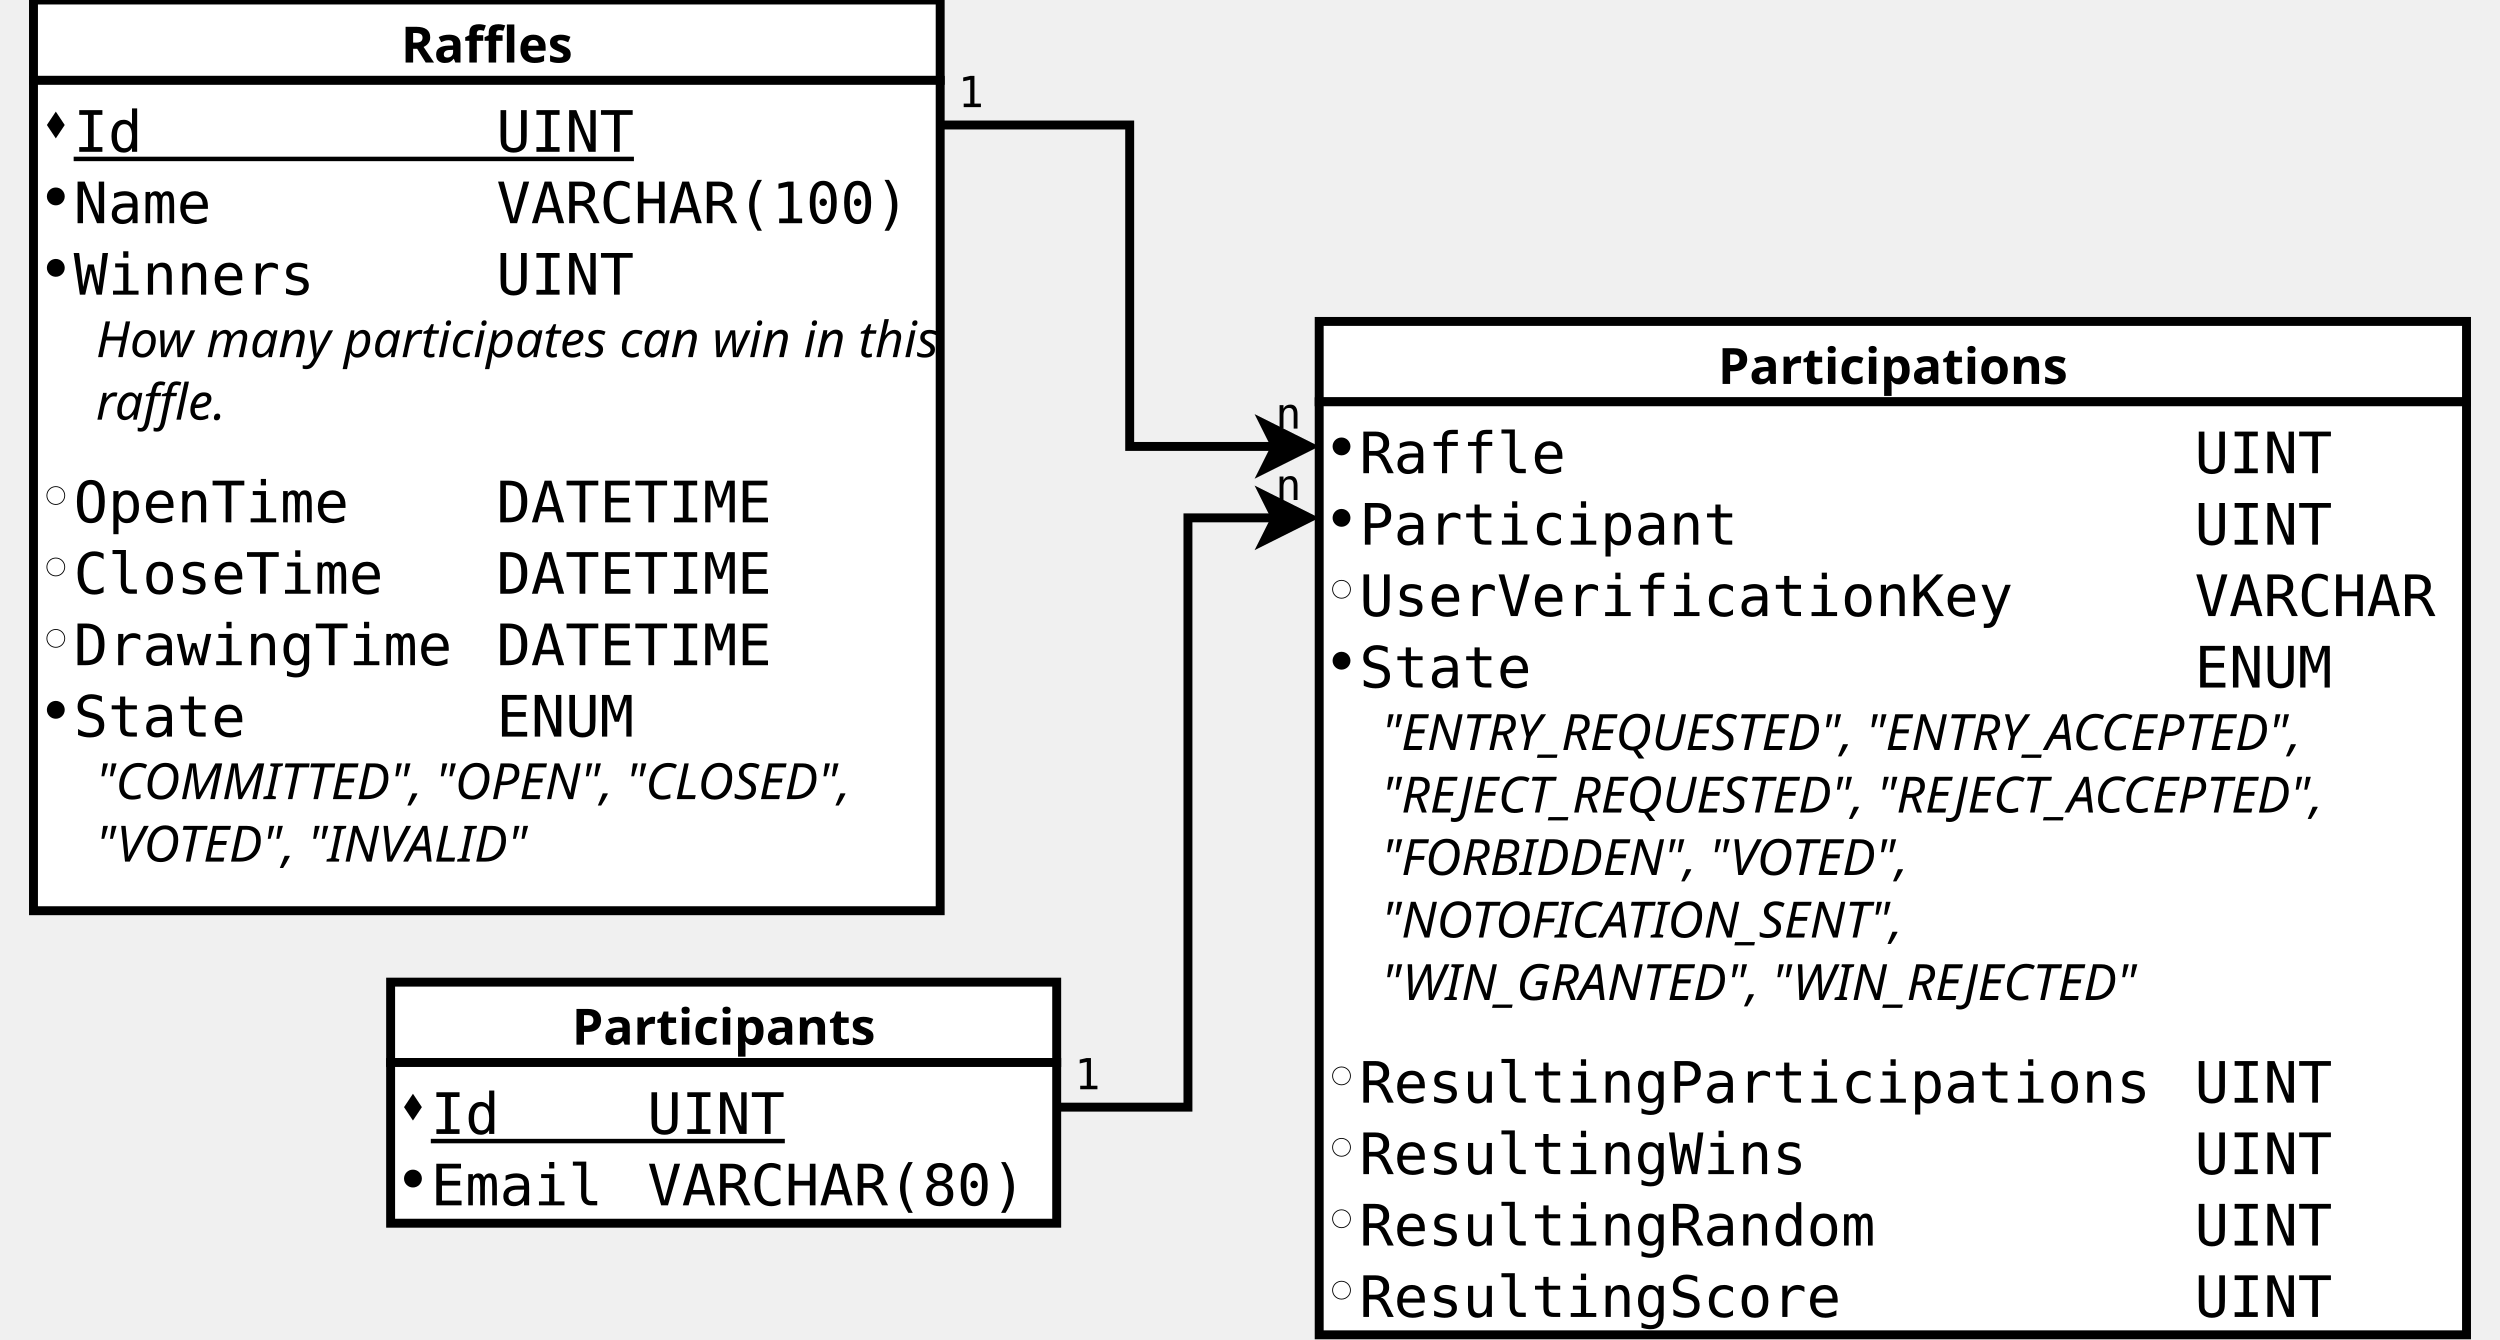
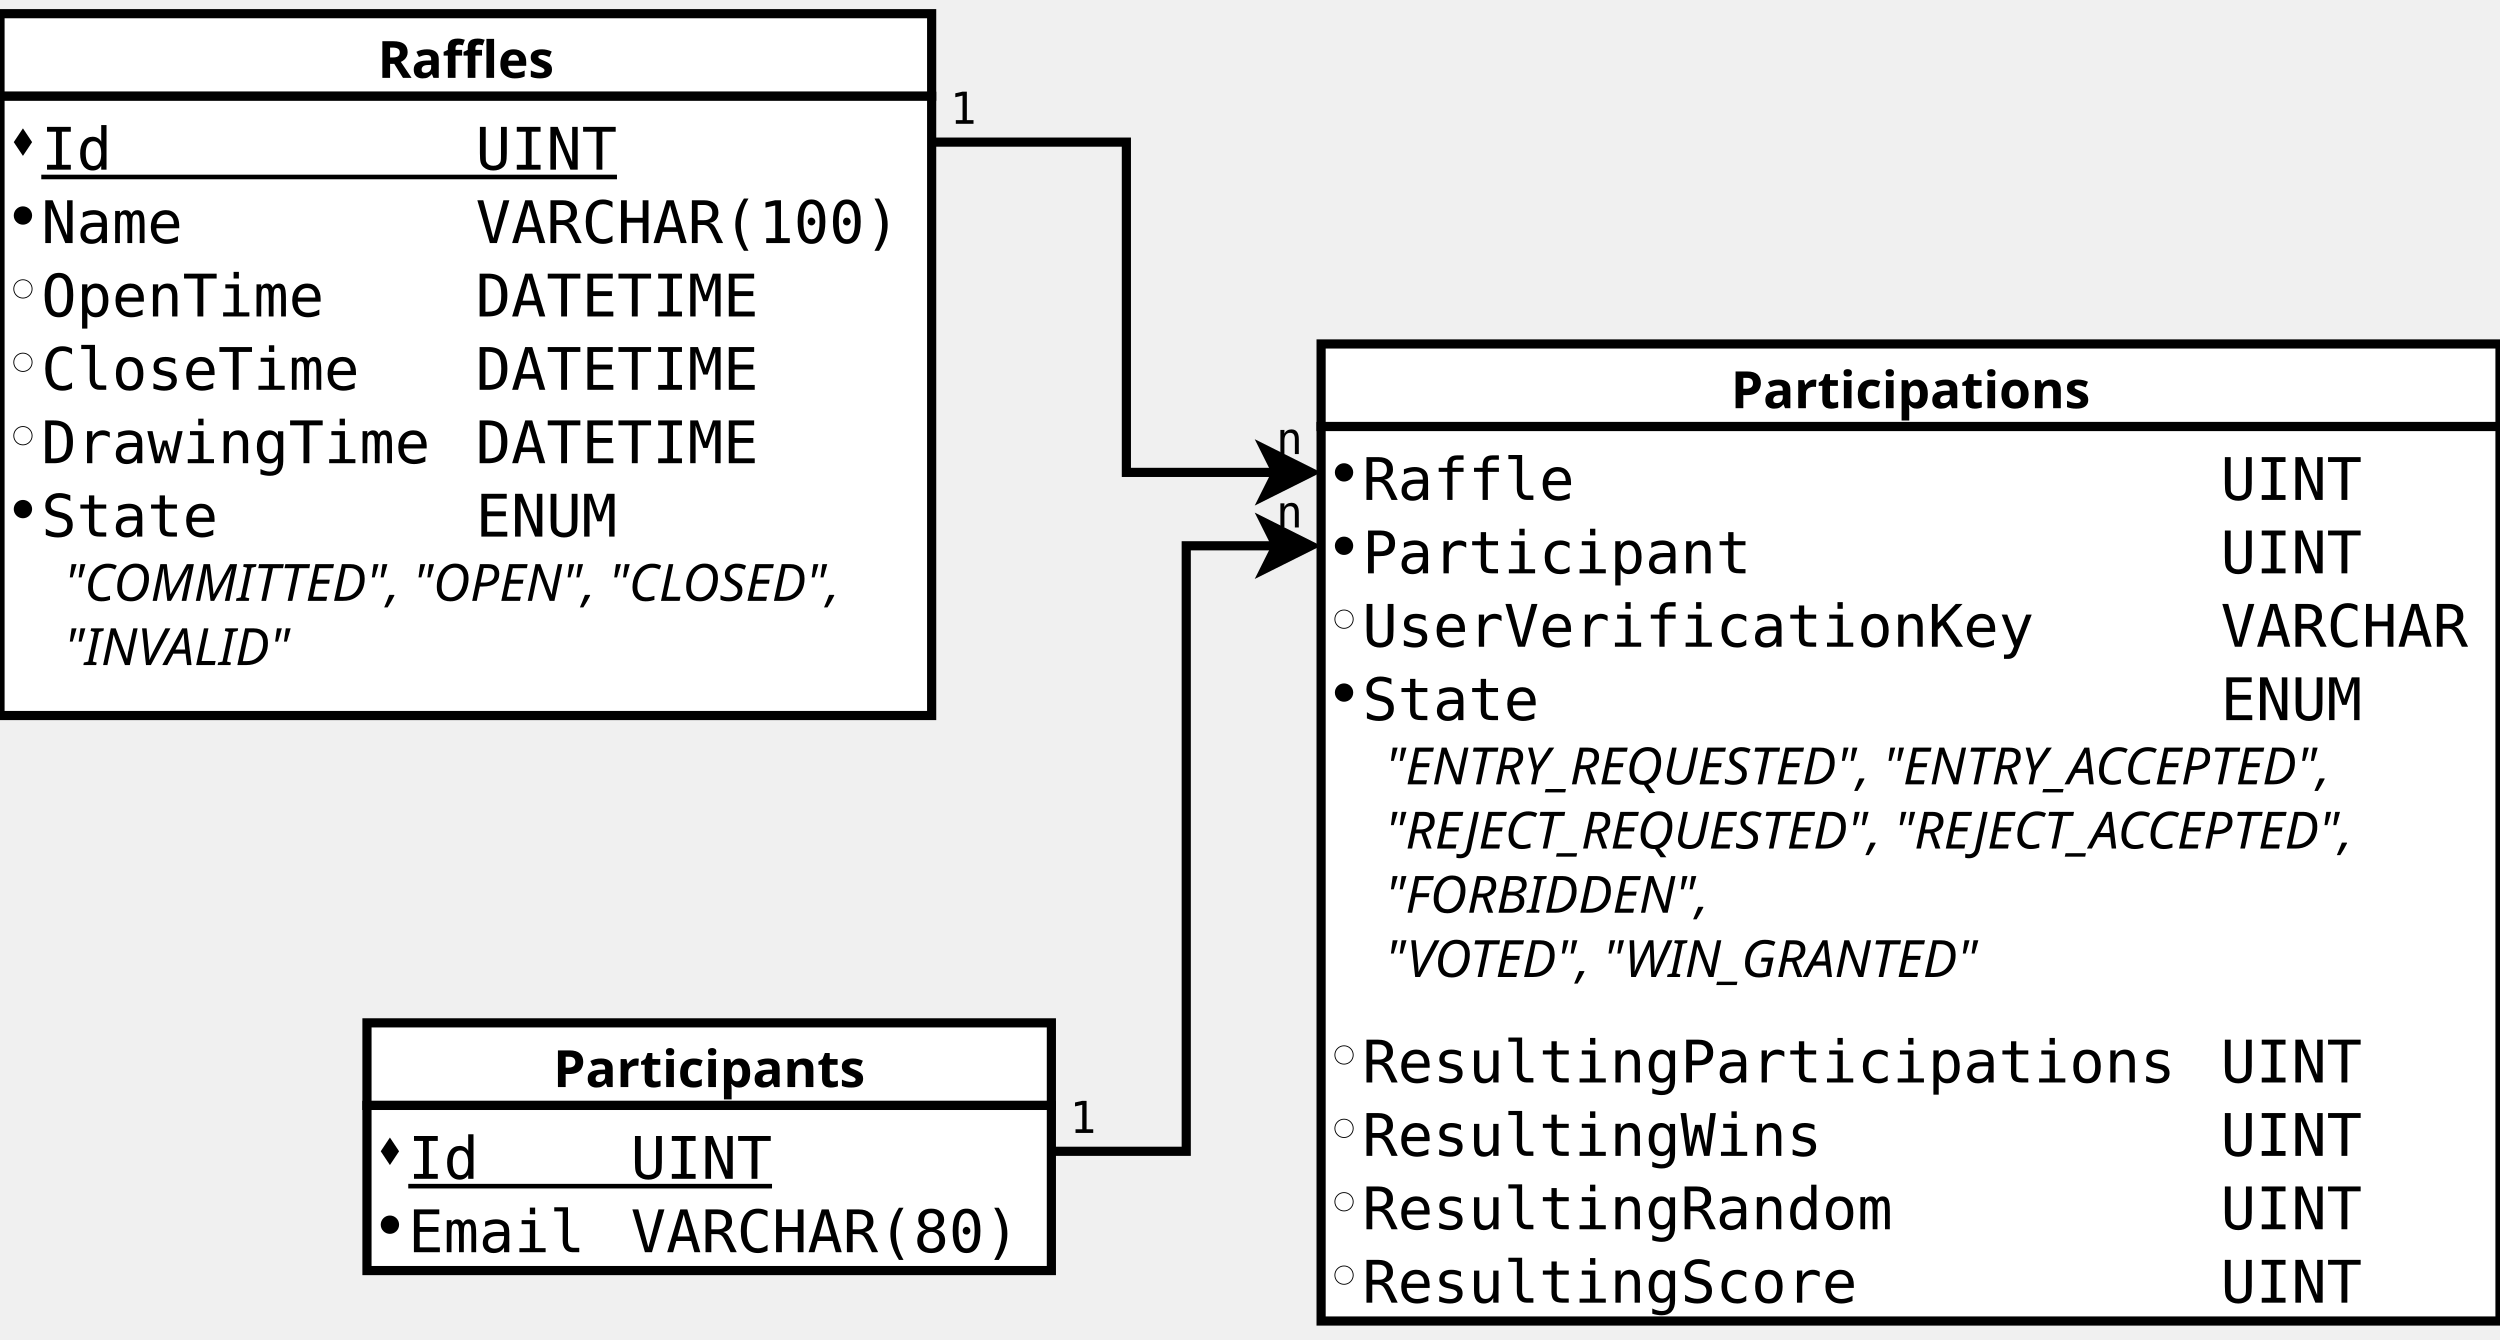
- <svg xmlns="http://www.w3.org/2000/svg" width="28cm" height="15cm" viewBox="20 -20 545 300">
+ <svg xmlns="http://www.w3.org/2000/svg" width="28cm" height="15cm" viewBox="20 -20 545 286">
  <g>
    <rect style="fill: #ffffff" x="100" y="200" width="149.2" height="18" />
    <rect style="fill: none; fill-opacity:0; stroke-width: 2; stroke: #000000" x="100" y="200" width="149.2" height="18" />
    <text font-size="11.2" style="fill: #000000;text-anchor:middle;font-family:sans-serif;font-style:normal;font-weight:700" x="174.6" y="214">Participants</text>
    <rect style="fill: #ffffff" x="100" y="218" width="149.2" height="36" />
    <rect style="fill: none; fill-opacity:0; stroke-width: 2; stroke: #000000" x="100" y="218" width="149.2" height="36" />
    <polygon style="fill: #000000" points="103,228 105,231 107,228 105,225 " />
    <text font-size="12.8" style="fill: #000000;text-anchor:start;font-family:monospace;font-style:normal;font-weight:normal" x="109" y="234">Id</text>
    <text font-size="12.8" style="fill: #000000;text-anchor:start;font-family:monospace;font-style:normal;font-weight:normal" x="157.5" y="234">UINT</text>
    <line style="fill: none; fill-opacity:0; stroke-width: 1; stroke: #000000" x1="109" y1="235.6" x2="188.3" y2="235.6" />
    <ellipse style="fill: #000000" cx="105" cy="244" rx="2" ry="2" />
    <text font-size="12.8" style="fill: #000000;text-anchor:start;font-family:monospace;font-style:normal;font-weight:normal" x="109" y="250">Email</text>
    <text font-size="12.8" style="fill: #000000;text-anchor:start;font-family:monospace;font-style:normal;font-weight:normal" x="157.5" y="250">VARCHAR(80)</text>
  </g>
  <g>
    <rect style="fill: #ffffff" x="20" y="-20" width="203.1" height="18" />
    <rect style="fill: none; fill-opacity:0; stroke-width: 2; stroke: #000000" x="20" y="-20" width="203.1" height="18" />
    <text font-size="11.2" style="fill: #000000;text-anchor:middle;font-family:sans-serif;font-style:normal;font-weight:700" x="121.55" y="-6">Raffles</text>
-     <rect style="fill: #ffffff" x="20" y="-2" width="203.1" height="186" />
-     <rect style="fill: none; fill-opacity:0; stroke-width: 2; stroke: #000000" x="20" y="-2" width="203.1" height="186" />
+     <rect style="fill: #ffffff" x="20" y="-2" width="203.1" height="135" />
+     <rect style="fill: none; fill-opacity:0; stroke-width: 2; stroke: #000000" x="20" y="-2" width="203.1" height="135" />
    <polygon style="fill: #000000" points="23,8 25,11 27,8 25,5 " />
    <text font-size="12.8" style="fill: #000000;text-anchor:start;font-family:monospace;font-style:normal;font-weight:normal" x="29" y="14">Id</text>
    <text font-size="12.8" style="fill: #000000;text-anchor:start;font-family:monospace;font-style:normal;font-weight:normal" x="123.7" y="14">UINT</text>
    <line style="fill: none; fill-opacity:0; stroke-width: 1; stroke: #000000" x1="29" y1="15.6" x2="154.5" y2="15.6" />
    <ellipse style="fill: #000000" cx="25" cy="24" rx="2" ry="2" />
    <text font-size="12.8" style="fill: #000000;text-anchor:start;font-family:monospace;font-style:normal;font-weight:normal" x="29" y="30">Name</text>
    <text font-size="12.8" style="fill: #000000;text-anchor:start;font-family:monospace;font-style:normal;font-weight:normal" x="123.7" y="30">VARCHAR(100)</text>
-     <ellipse style="fill: #000000" cx="25" cy="40" rx="2" ry="2" />
-     <text font-size="12.8" style="fill: #000000;text-anchor:start;font-family:monospace;font-style:normal;font-weight:normal" x="29" y="46">Winners</text>
-     <text font-size="12.8" style="fill: #000000;text-anchor:start;font-family:monospace;font-style:normal;font-weight:normal" x="123.7" y="46">UINT</text>
-     <text font-size="11.2" style="fill: #000000;text-anchor:start;font-family:sans-serif;font-style:italic;font-weight:normal" x="34" y="60">How many participates can win in this</text>
-     <text font-size="11.2" style="fill: #000000;text-anchor:start;font-family:sans-serif;font-style:italic;font-weight:normal" x="34" y="74">raffle.</text>
-     <ellipse style="fill: none; fill-opacity:0; stroke-width: 0.2; stroke: #000000" cx="25" cy="91" rx="2" ry="2" />
-     <text font-size="12.8" style="fill: #000000;text-anchor:start;font-family:monospace;font-style:normal;font-weight:normal" x="29" y="97">OpenTime</text>
-     <text font-size="12.8" style="fill: #000000;text-anchor:start;font-family:monospace;font-style:normal;font-weight:normal" x="123.7" y="97">DATETIME</text>
-     <ellipse style="fill: none; fill-opacity:0; stroke-width: 0.2; stroke: #000000" cx="25" cy="107" rx="2" ry="2" />
-     <text font-size="12.8" style="fill: #000000;text-anchor:start;font-family:monospace;font-style:normal;font-weight:normal" x="29" y="113">CloseTime</text>
-     <text font-size="12.8" style="fill: #000000;text-anchor:start;font-family:monospace;font-style:normal;font-weight:normal" x="123.7" y="113">DATETIME</text>
-     <ellipse style="fill: none; fill-opacity:0; stroke-width: 0.2; stroke: #000000" cx="25" cy="123" rx="2" ry="2" />
-     <text font-size="12.8" style="fill: #000000;text-anchor:start;font-family:monospace;font-style:normal;font-weight:normal" x="29" y="129">DrawingTime</text>
-     <text font-size="12.8" style="fill: #000000;text-anchor:start;font-family:monospace;font-style:normal;font-weight:normal" x="123.7" y="129">DATETIME</text>
-     <ellipse style="fill: #000000" cx="25" cy="139" rx="2" ry="2" />
-     <text font-size="12.8" style="fill: #000000;text-anchor:start;font-family:monospace;font-style:normal;font-weight:normal" x="29" y="145">State</text>
-     <text font-size="12.8" style="fill: #000000;text-anchor:start;font-family:monospace;font-style:normal;font-weight:normal" x="123.7" y="145">ENUM</text>
-     <text font-size="11.2" style="fill: #000000;text-anchor:start;font-family:sans-serif;font-style:italic;font-weight:normal" x="34" y="159">"COMMITTED", "OPEN", "CLOSED",</text>
-     <text font-size="11.2" style="fill: #000000;text-anchor:start;font-family:sans-serif;font-style:italic;font-weight:normal" x="34" y="173">"VOTED", "INVALID"</text>
+     <ellipse style="fill: none; fill-opacity:0; stroke-width: 0.2; stroke: #000000" cx="25" cy="40" rx="2" ry="2" />
+     <text font-size="12.8" style="fill: #000000;text-anchor:start;font-family:monospace;font-style:normal;font-weight:normal" x="29" y="46">OpenTime</text>
+     <text font-size="12.8" style="fill: #000000;text-anchor:start;font-family:monospace;font-style:normal;font-weight:normal" x="123.7" y="46">DATETIME</text>
+     <ellipse style="fill: none; fill-opacity:0; stroke-width: 0.2; stroke: #000000" cx="25" cy="56" rx="2" ry="2" />
+     <text font-size="12.8" style="fill: #000000;text-anchor:start;font-family:monospace;font-style:normal;font-weight:normal" x="29" y="62">CloseTime</text>
+     <text font-size="12.8" style="fill: #000000;text-anchor:start;font-family:monospace;font-style:normal;font-weight:normal" x="123.7" y="62">DATETIME</text>
+     <ellipse style="fill: none; fill-opacity:0; stroke-width: 0.2; stroke: #000000" cx="25" cy="72" rx="2" ry="2" />
+     <text font-size="12.8" style="fill: #000000;text-anchor:start;font-family:monospace;font-style:normal;font-weight:normal" x="29" y="78">DrawingTime</text>
+     <text font-size="12.8" style="fill: #000000;text-anchor:start;font-family:monospace;font-style:normal;font-weight:normal" x="123.7" y="78">DATETIME</text>
+     <ellipse style="fill: #000000" cx="25" cy="88" rx="2" ry="2" />
+     <text font-size="12.8" style="fill: #000000;text-anchor:start;font-family:monospace;font-style:normal;font-weight:normal" x="29" y="94">State</text>
+     <text font-size="12.8" style="fill: #000000;text-anchor:start;font-family:monospace;font-style:normal;font-weight:normal" x="123.7" y="94">ENUM</text>
+     <text font-size="11.2" style="fill: #000000;text-anchor:start;font-family:sans-serif;font-style:italic;font-weight:normal" x="34" y="108">"COMMITTED", "OPEN", "CLOSED",</text>
+     <text font-size="11.2" style="fill: #000000;text-anchor:start;font-family:sans-serif;font-style:italic;font-weight:normal" x="34" y="122">"INVALID"</text>
  </g>
  <g>
    <rect style="fill: #ffffff" x="308" y="52" width="257" height="18" />
    <rect style="fill: none; fill-opacity:0; stroke-width: 2; stroke: #000000" x="308" y="52" width="257" height="18" />
    <text font-size="11.2" style="fill: #000000;text-anchor:middle;font-family:sans-serif;font-style:normal;font-weight:700" x="436.5" y="66">Participations</text>
-     <rect style="fill: #ffffff" x="308" y="70" width="257" height="209" />
-     <rect style="fill: none; fill-opacity:0; stroke-width: 2; stroke: #000000" x="308" y="70" width="257" height="209" />
+     <rect style="fill: #ffffff" x="308" y="70" width="257" height="195" />
+     <rect style="fill: none; fill-opacity:0; stroke-width: 2; stroke: #000000" x="308" y="70" width="257" height="195" />
    <ellipse style="fill: #000000" cx="313" cy="80" rx="2" ry="2" />
    <text font-size="12.8" style="fill: #000000;text-anchor:start;font-family:monospace;font-style:normal;font-weight:normal" x="317" y="86">Raffle</text>
    <text font-size="12.8" style="fill: #000000;text-anchor:start;font-family:monospace;font-style:normal;font-weight:normal" x="504.1" y="86">UINT</text>
    <ellipse style="fill: #000000" cx="313" cy="96" rx="2" ry="2" />
    <text font-size="12.8" style="fill: #000000;text-anchor:start;font-family:monospace;font-style:normal;font-weight:normal" x="317" y="102">Participant</text>
    <text font-size="12.8" style="fill: #000000;text-anchor:start;font-family:monospace;font-style:normal;font-weight:normal" x="504.1" y="102">UINT</text>
    <ellipse style="fill: none; fill-opacity:0; stroke-width: 0.2; stroke: #000000" cx="313" cy="112" rx="2" ry="2" />
    <text font-size="12.8" style="fill: #000000;text-anchor:start;font-family:monospace;font-style:normal;font-weight:normal" x="317" y="118">UserVerificationKey</text>
    <text font-size="12.8" style="fill: #000000;text-anchor:start;font-family:monospace;font-style:normal;font-weight:normal" x="504.1" y="118">VARCHAR</text>
    <ellipse style="fill: #000000" cx="313" cy="128" rx="2" ry="2" />
    <text font-size="12.8" style="fill: #000000;text-anchor:start;font-family:monospace;font-style:normal;font-weight:normal" x="317" y="134">State</text>
    <text font-size="12.8" style="fill: #000000;text-anchor:start;font-family:monospace;font-style:normal;font-weight:normal" x="504.1" y="134">ENUM</text>
    <text font-size="11.2" style="fill: #000000;text-anchor:start;font-family:sans-serif;font-style:italic;font-weight:normal" x="322" y="148">"ENTRY_REQUESTED", "ENTRY_ACCEPTED",</text>
    <text font-size="11.2" style="fill: #000000;text-anchor:start;font-family:sans-serif;font-style:italic;font-weight:normal" x="322" y="162">"REJECT_REQUESTED", "REJECT_ACCEPTED",</text>
-     <text font-size="11.2" style="fill: #000000;text-anchor:start;font-family:sans-serif;font-style:italic;font-weight:normal" x="322" y="176">"FORBIDDEN", "VOTED",</text>
-     <text font-size="11.2" style="fill: #000000;text-anchor:start;font-family:sans-serif;font-style:italic;font-weight:normal" x="322" y="190">"NOTOFICATION_SENT",</text>
-     <text font-size="11.2" style="fill: #000000;text-anchor:start;font-family:sans-serif;font-style:italic;font-weight:normal" x="322" y="204">"WIN_GRANTED", "WIN_REJECTED"</text>
-     <ellipse style="fill: none; fill-opacity:0; stroke-width: 0.2; stroke: #000000" cx="313" cy="221" rx="2" ry="2" />
-     <text font-size="12.8" style="fill: #000000;text-anchor:start;font-family:monospace;font-style:normal;font-weight:normal" x="317" y="227">ResultingParticipations</text>
-     <text font-size="12.8" style="fill: #000000;text-anchor:start;font-family:monospace;font-style:normal;font-weight:normal" x="504.1" y="227">UINT</text>
-     <ellipse style="fill: none; fill-opacity:0; stroke-width: 0.2; stroke: #000000" cx="313" cy="237" rx="2" ry="2" />
-     <text font-size="12.8" style="fill: #000000;text-anchor:start;font-family:monospace;font-style:normal;font-weight:normal" x="317" y="243">ResultingWins</text>
-     <text font-size="12.8" style="fill: #000000;text-anchor:start;font-family:monospace;font-style:normal;font-weight:normal" x="504.1" y="243">UINT</text>
-     <ellipse style="fill: none; fill-opacity:0; stroke-width: 0.2; stroke: #000000" cx="313" cy="253" rx="2" ry="2" />
-     <text font-size="12.8" style="fill: #000000;text-anchor:start;font-family:monospace;font-style:normal;font-weight:normal" x="317" y="259">ResultingRandom</text>
-     <text font-size="12.8" style="fill: #000000;text-anchor:start;font-family:monospace;font-style:normal;font-weight:normal" x="504.1" y="259">UINT</text>
-     <ellipse style="fill: none; fill-opacity:0; stroke-width: 0.2; stroke: #000000" cx="313" cy="269" rx="2" ry="2" />
-     <text font-size="12.8" style="fill: #000000;text-anchor:start;font-family:monospace;font-style:normal;font-weight:normal" x="317" y="275">ResultingScore</text>
-     <text font-size="12.8" style="fill: #000000;text-anchor:start;font-family:monospace;font-style:normal;font-weight:normal" x="504.1" y="275">UINT</text>
+     <text font-size="11.2" style="fill: #000000;text-anchor:start;font-family:sans-serif;font-style:italic;font-weight:normal" x="322" y="176">"FORBIDDEN", </text>
+     <text font-size="11.2" style="fill: #000000;text-anchor:start;font-family:sans-serif;font-style:italic;font-weight:normal" x="322" y="190">"VOTED", "WIN_GRANTED"</text>
+     <ellipse style="fill: none; fill-opacity:0; stroke-width: 0.2; stroke: #000000" cx="313" cy="207" rx="2" ry="2" />
+     <text font-size="12.8" style="fill: #000000;text-anchor:start;font-family:monospace;font-style:normal;font-weight:normal" x="317" y="213">ResultingParticipations</text>
+     <text font-size="12.8" style="fill: #000000;text-anchor:start;font-family:monospace;font-style:normal;font-weight:normal" x="504.1" y="213">UINT</text>
+     <ellipse style="fill: none; fill-opacity:0; stroke-width: 0.2; stroke: #000000" cx="313" cy="223" rx="2" ry="2" />
+     <text font-size="12.8" style="fill: #000000;text-anchor:start;font-family:monospace;font-style:normal;font-weight:normal" x="317" y="229">ResultingWins</text>
+     <text font-size="12.8" style="fill: #000000;text-anchor:start;font-family:monospace;font-style:normal;font-weight:normal" x="504.1" y="229">UINT</text>
+     <ellipse style="fill: none; fill-opacity:0; stroke-width: 0.2; stroke: #000000" cx="313" cy="239" rx="2" ry="2" />
+     <text font-size="12.8" style="fill: #000000;text-anchor:start;font-family:monospace;font-style:normal;font-weight:normal" x="317" y="245">ResultingRandom</text>
+     <text font-size="12.8" style="fill: #000000;text-anchor:start;font-family:monospace;font-style:normal;font-weight:normal" x="504.1" y="245">UINT</text>
+     <ellipse style="fill: none; fill-opacity:0; stroke-width: 0.2; stroke: #000000" cx="313" cy="255" rx="2" ry="2" />
+     <text font-size="12.8" style="fill: #000000;text-anchor:start;font-family:monospace;font-style:normal;font-weight:normal" x="317" y="261">ResultingScore</text>
+     <text font-size="12.8" style="fill: #000000;text-anchor:start;font-family:monospace;font-style:normal;font-weight:normal" x="504.1" y="261">UINT</text>
  </g>
  <g>
    <polyline style="fill: none; fill-opacity:0; stroke-width: 2; stroke: #000000" points="249.2,228 278.6,228 278.6,96 298.264,96 " />
    <polygon style="fill: #000000" points="305.764,96 295.764,101 298.264,96 295.764,91 " />
    <polygon style="fill: none; fill-opacity:0; stroke-width: 2; stroke: #000000" points="305.764,96 295.764,101 298.264,96 295.764,91 " />
    <text font-size="9.6" style="fill: #000000;text-anchor:start;font-family:monospace;font-style:normal;font-weight:normal" x="253.2" y="224">1</text>
    <text font-size="9.6" style="fill: #000000;text-anchor:end;font-family:monospace;font-style:normal;font-weight:normal" x="304" y="92">n</text>
  </g>
  <g>
    <polyline style="fill: none; fill-opacity:0; stroke-width: 2; stroke: #000000" points="223.1,8 265.55,8 265.55,80 298.264,80 " />
    <polygon style="fill: #000000" points="305.764,80 295.764,85 298.264,80 295.764,75 " />
    <polygon style="fill: none; fill-opacity:0; stroke-width: 2; stroke: #000000" points="305.764,80 295.764,85 298.264,80 295.764,75 " />
    <text font-size="9.6" style="fill: #000000;text-anchor:start;font-family:monospace;font-style:normal;font-weight:normal" x="227.1" y="4">1</text>
    <text font-size="9.6" style="fill: #000000;text-anchor:end;font-family:monospace;font-style:normal;font-weight:normal" x="304" y="76">n</text>
  </g>
</svg>
